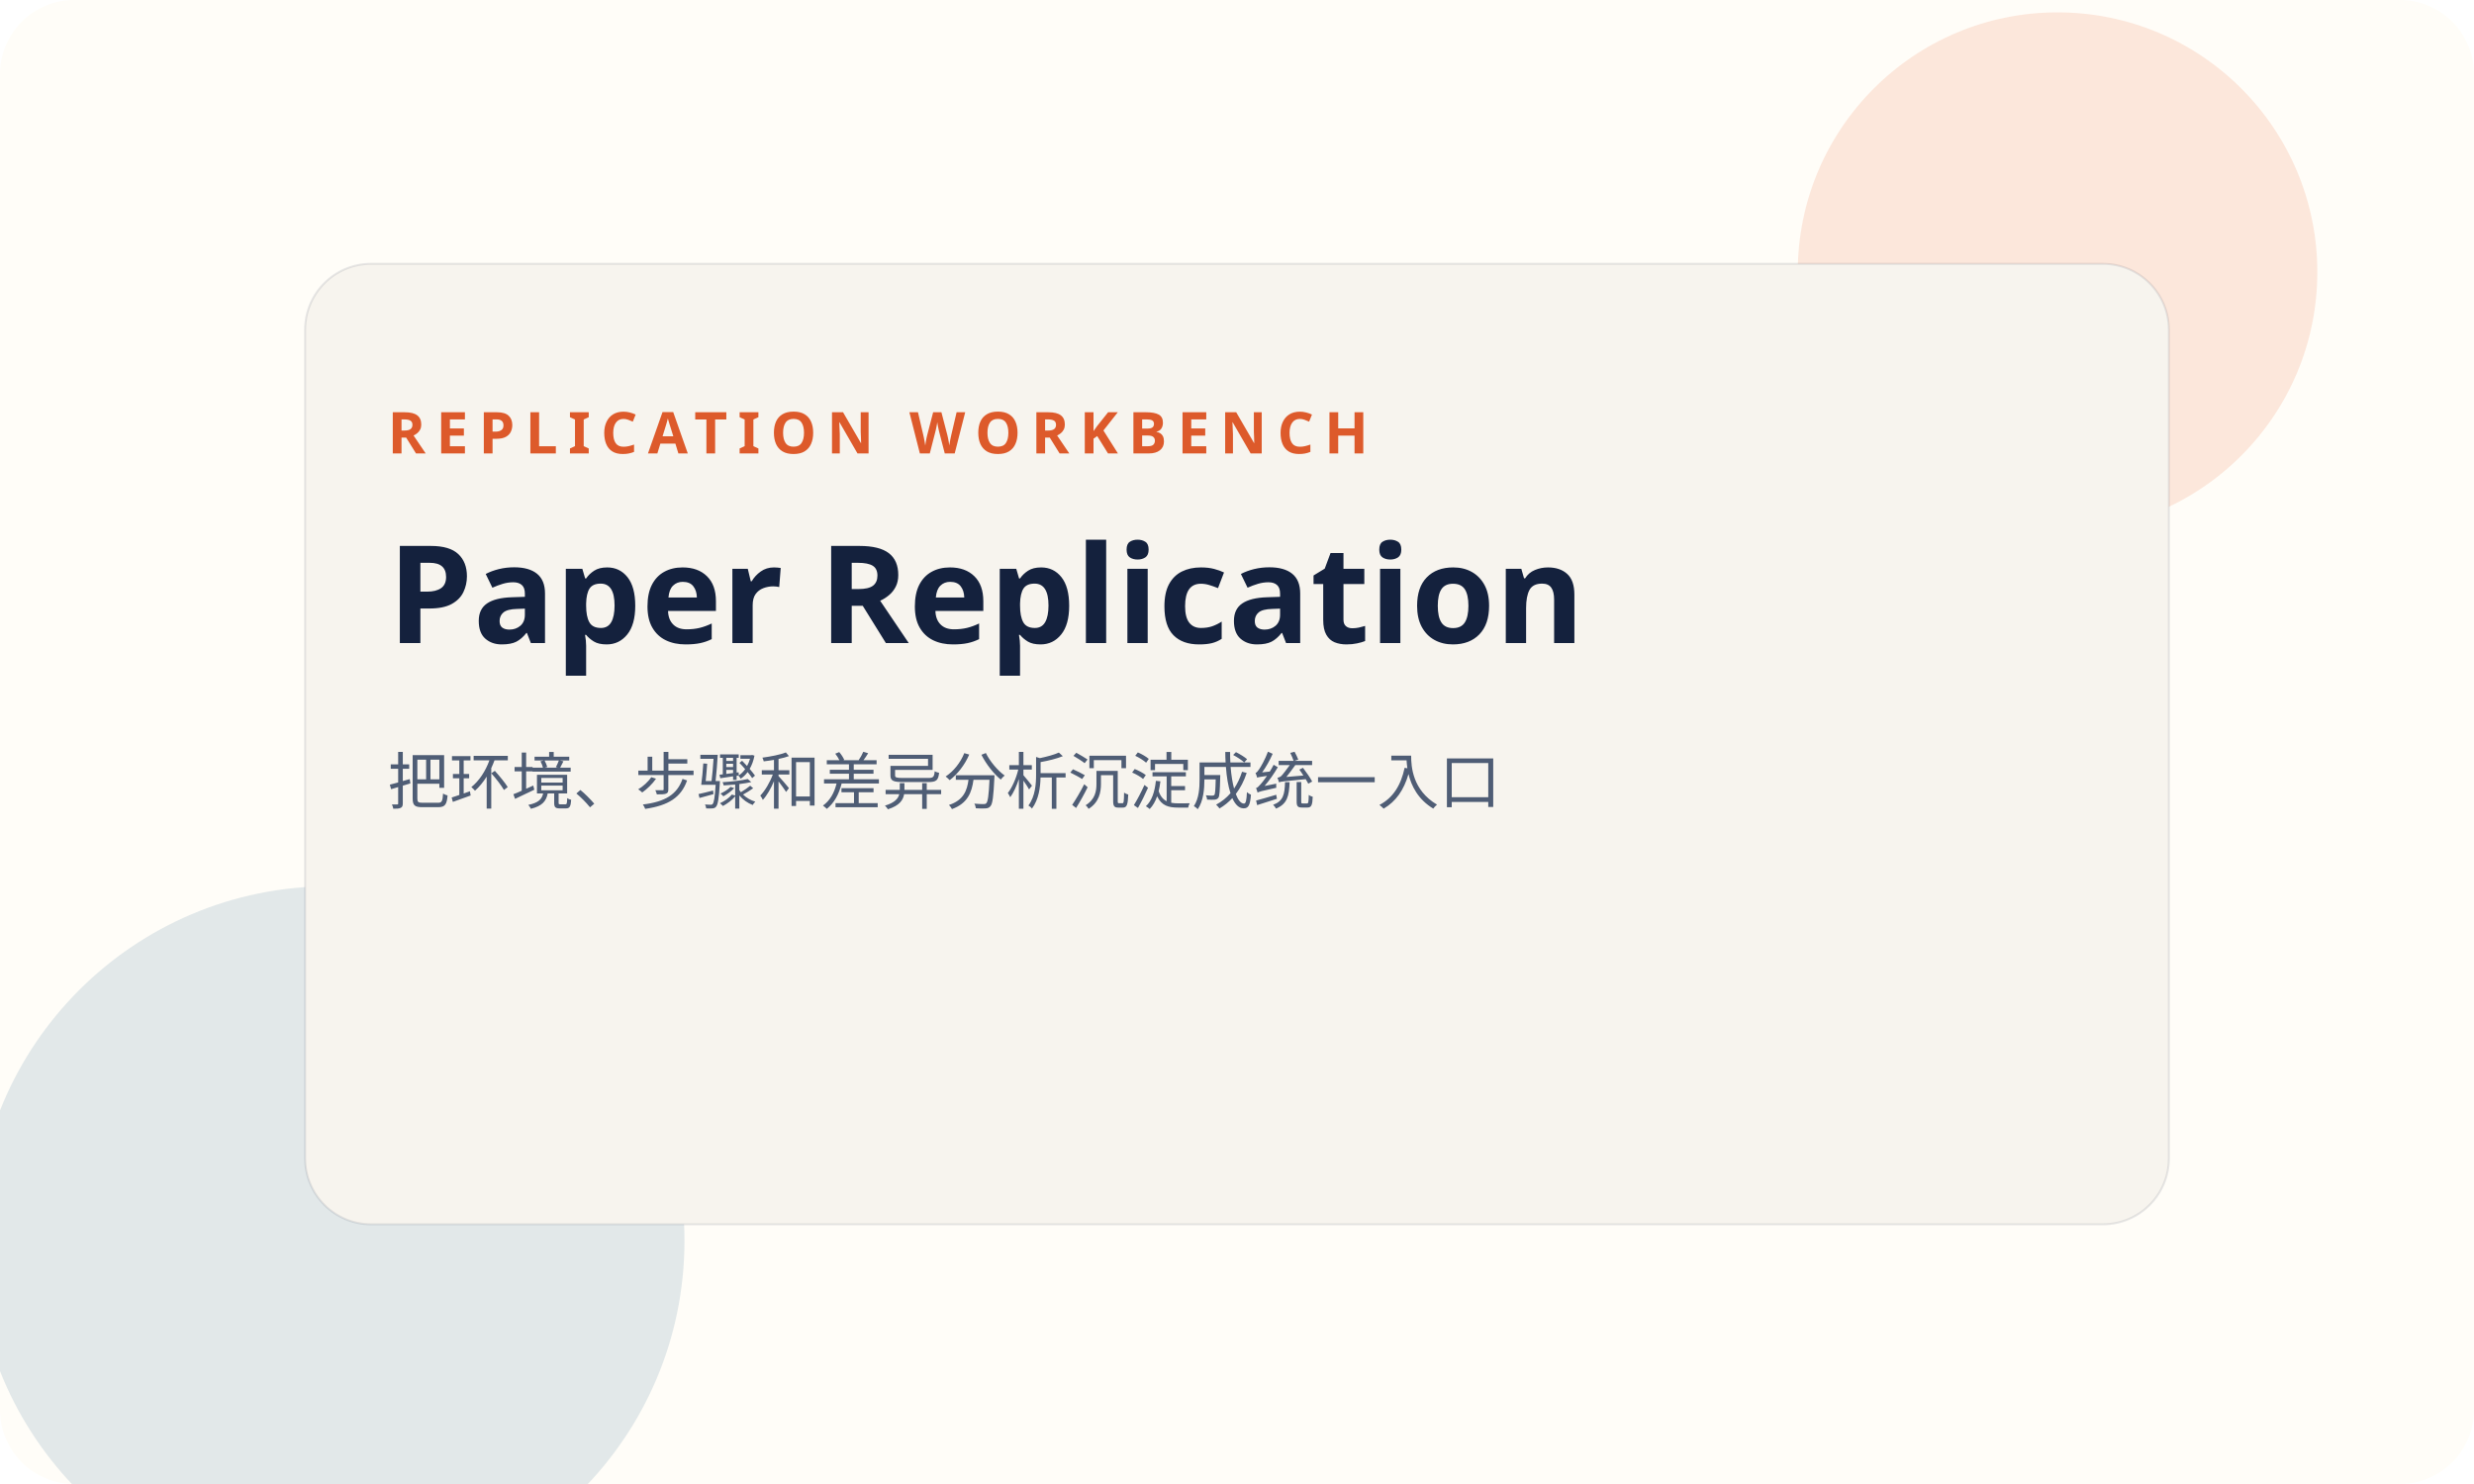
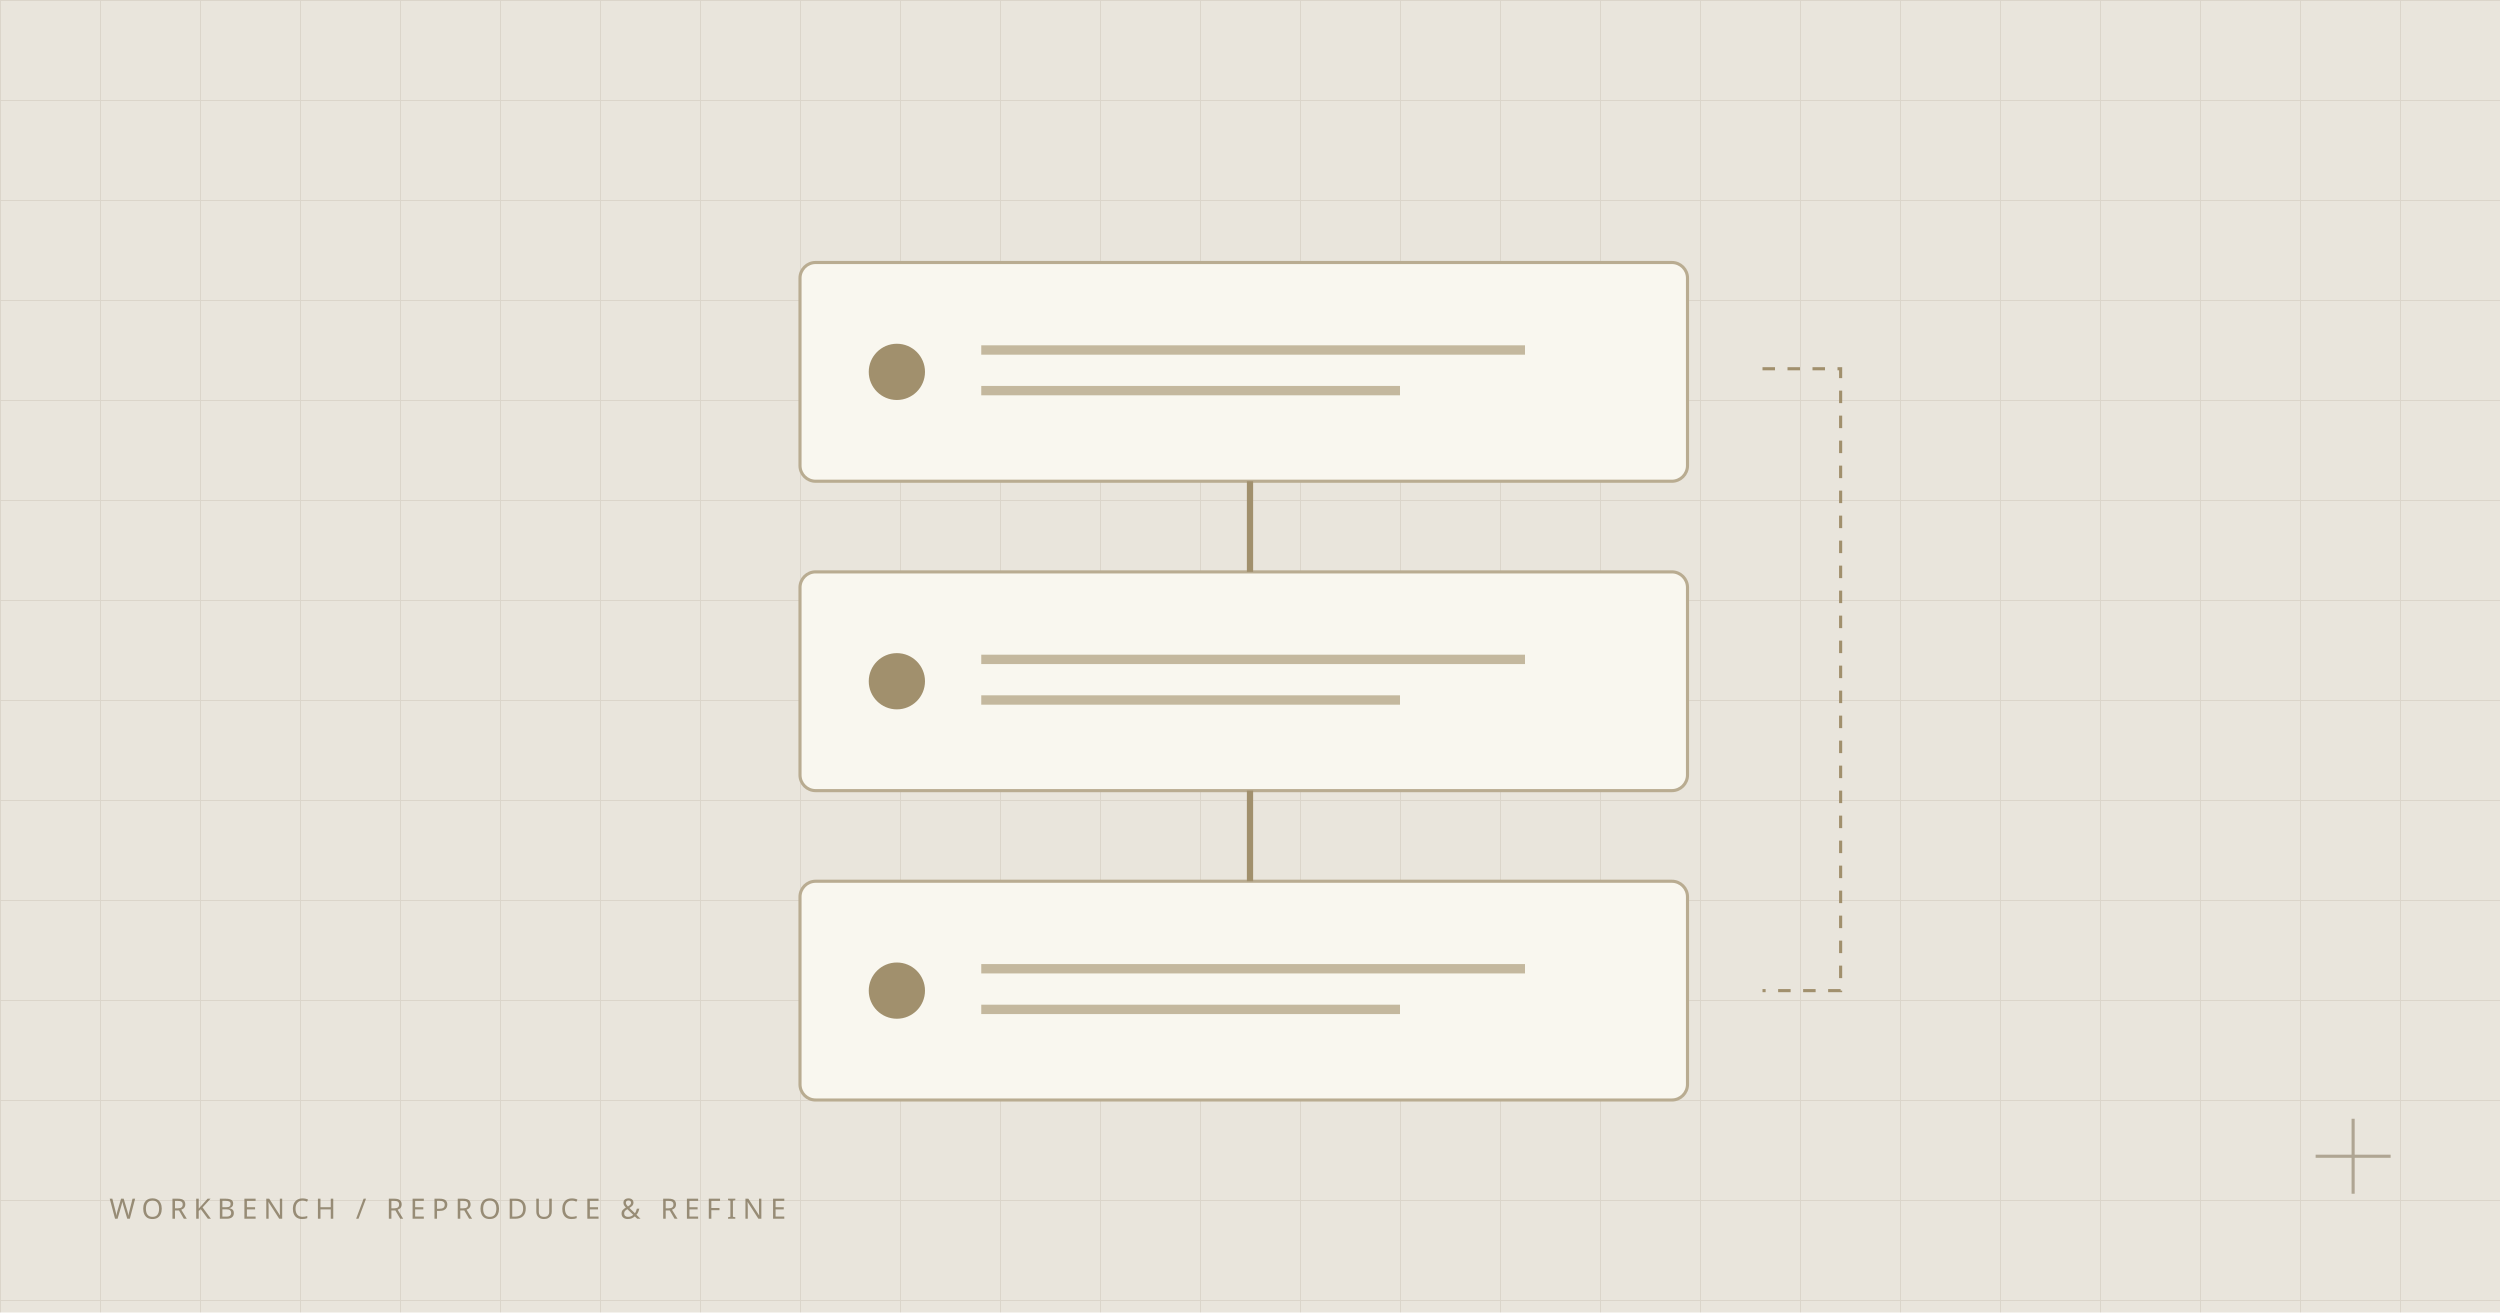
- <svg xmlns="http://www.w3.org/2000/svg" width="1200" height="720" viewBox="0 0 1200 720" fill="none">
-   <rect width="1200" height="720" rx="36" fill="#FFFDF8" />
-   <circle cx="998" cy="132" r="126" fill="#F2855E" fill-opacity="0.18" />
-   <circle cx="160" cy="602" r="172" fill="#2D6A8E" fill-opacity="0.14" />
-   <rect x="148" y="128" width="904" height="466" rx="32" fill="#F7F4EE" stroke="#14213D" stroke-opacity="0.1" />
-   <text x="188" y="220" fill="#DD5A2B" font-family="Space Grotesk, sans-serif" font-size="28" font-weight="700" letter-spacing="5">REPLICATION WORKBENCH</text>
-   <text x="188" y="312" fill="#14213D" font-family="Space Grotesk, sans-serif" font-size="66" font-weight="700">Paper Replication</text>
-   <text x="188" y="390" fill="#4F5D75" font-family="'Noto Sans SC', sans-serif" font-size="30">把环境、步骤和差异分析沉淀成统一入口</text>
+ <svg xmlns="http://www.w3.org/2000/svg" width="800" height="420" viewBox="0 0 800 420" fill="none" color="#75664a">
+   <rect width="800" height="420" fill="#e9e5dc" />
+   <defs>
+     <pattern id="grid" width="32" height="32" patternUnits="userSpaceOnUse">
+       <path d="M32 0H0v32" fill="none" stroke="currentColor" stroke-width=".6" opacity=".13" />
+     </pattern>
+   </defs>
+   <rect width="800" height="420" fill="url(#grid)" />
+   <g stroke="#b9ac91" fill="#f9f7ef">
+     <rect x="256" y="84" width="284" height="70" rx="5" />
+     <rect x="256" y="183" width="284" height="70" rx="5" />
+     <rect x="256" y="282" width="284" height="70" rx="5" />
+   </g>
+   <path d="M400 154v29m0 70v29" stroke="#a1906d" stroke-width="2" />
+   <g fill="#a1906d">
+     <circle cx="287" cy="119" r="9" />
+     <circle cx="287" cy="218" r="9" />
+     <circle cx="287" cy="317" r="9" />
+   </g>
+   <path d="M314 112h174m-174 13h134M314 211h174m-174 13h134M314 310h174m-174 13h134" stroke="#c4b89e" stroke-width="3" />
+   <path d="M564 118h25v199h-25" stroke="#a1906d" stroke-dasharray="4 4" />
+   <text x="35" y="390" font-family="sans-serif" font-size="9" letter-spacing="2" fill="#75664a" opacity=".7">WORKBENCH / REPRODUCE &amp; REFINE</text>
+   <path d="M741 370h24m-12-12v24" stroke="#75664a" opacity=".5" />
</svg>
